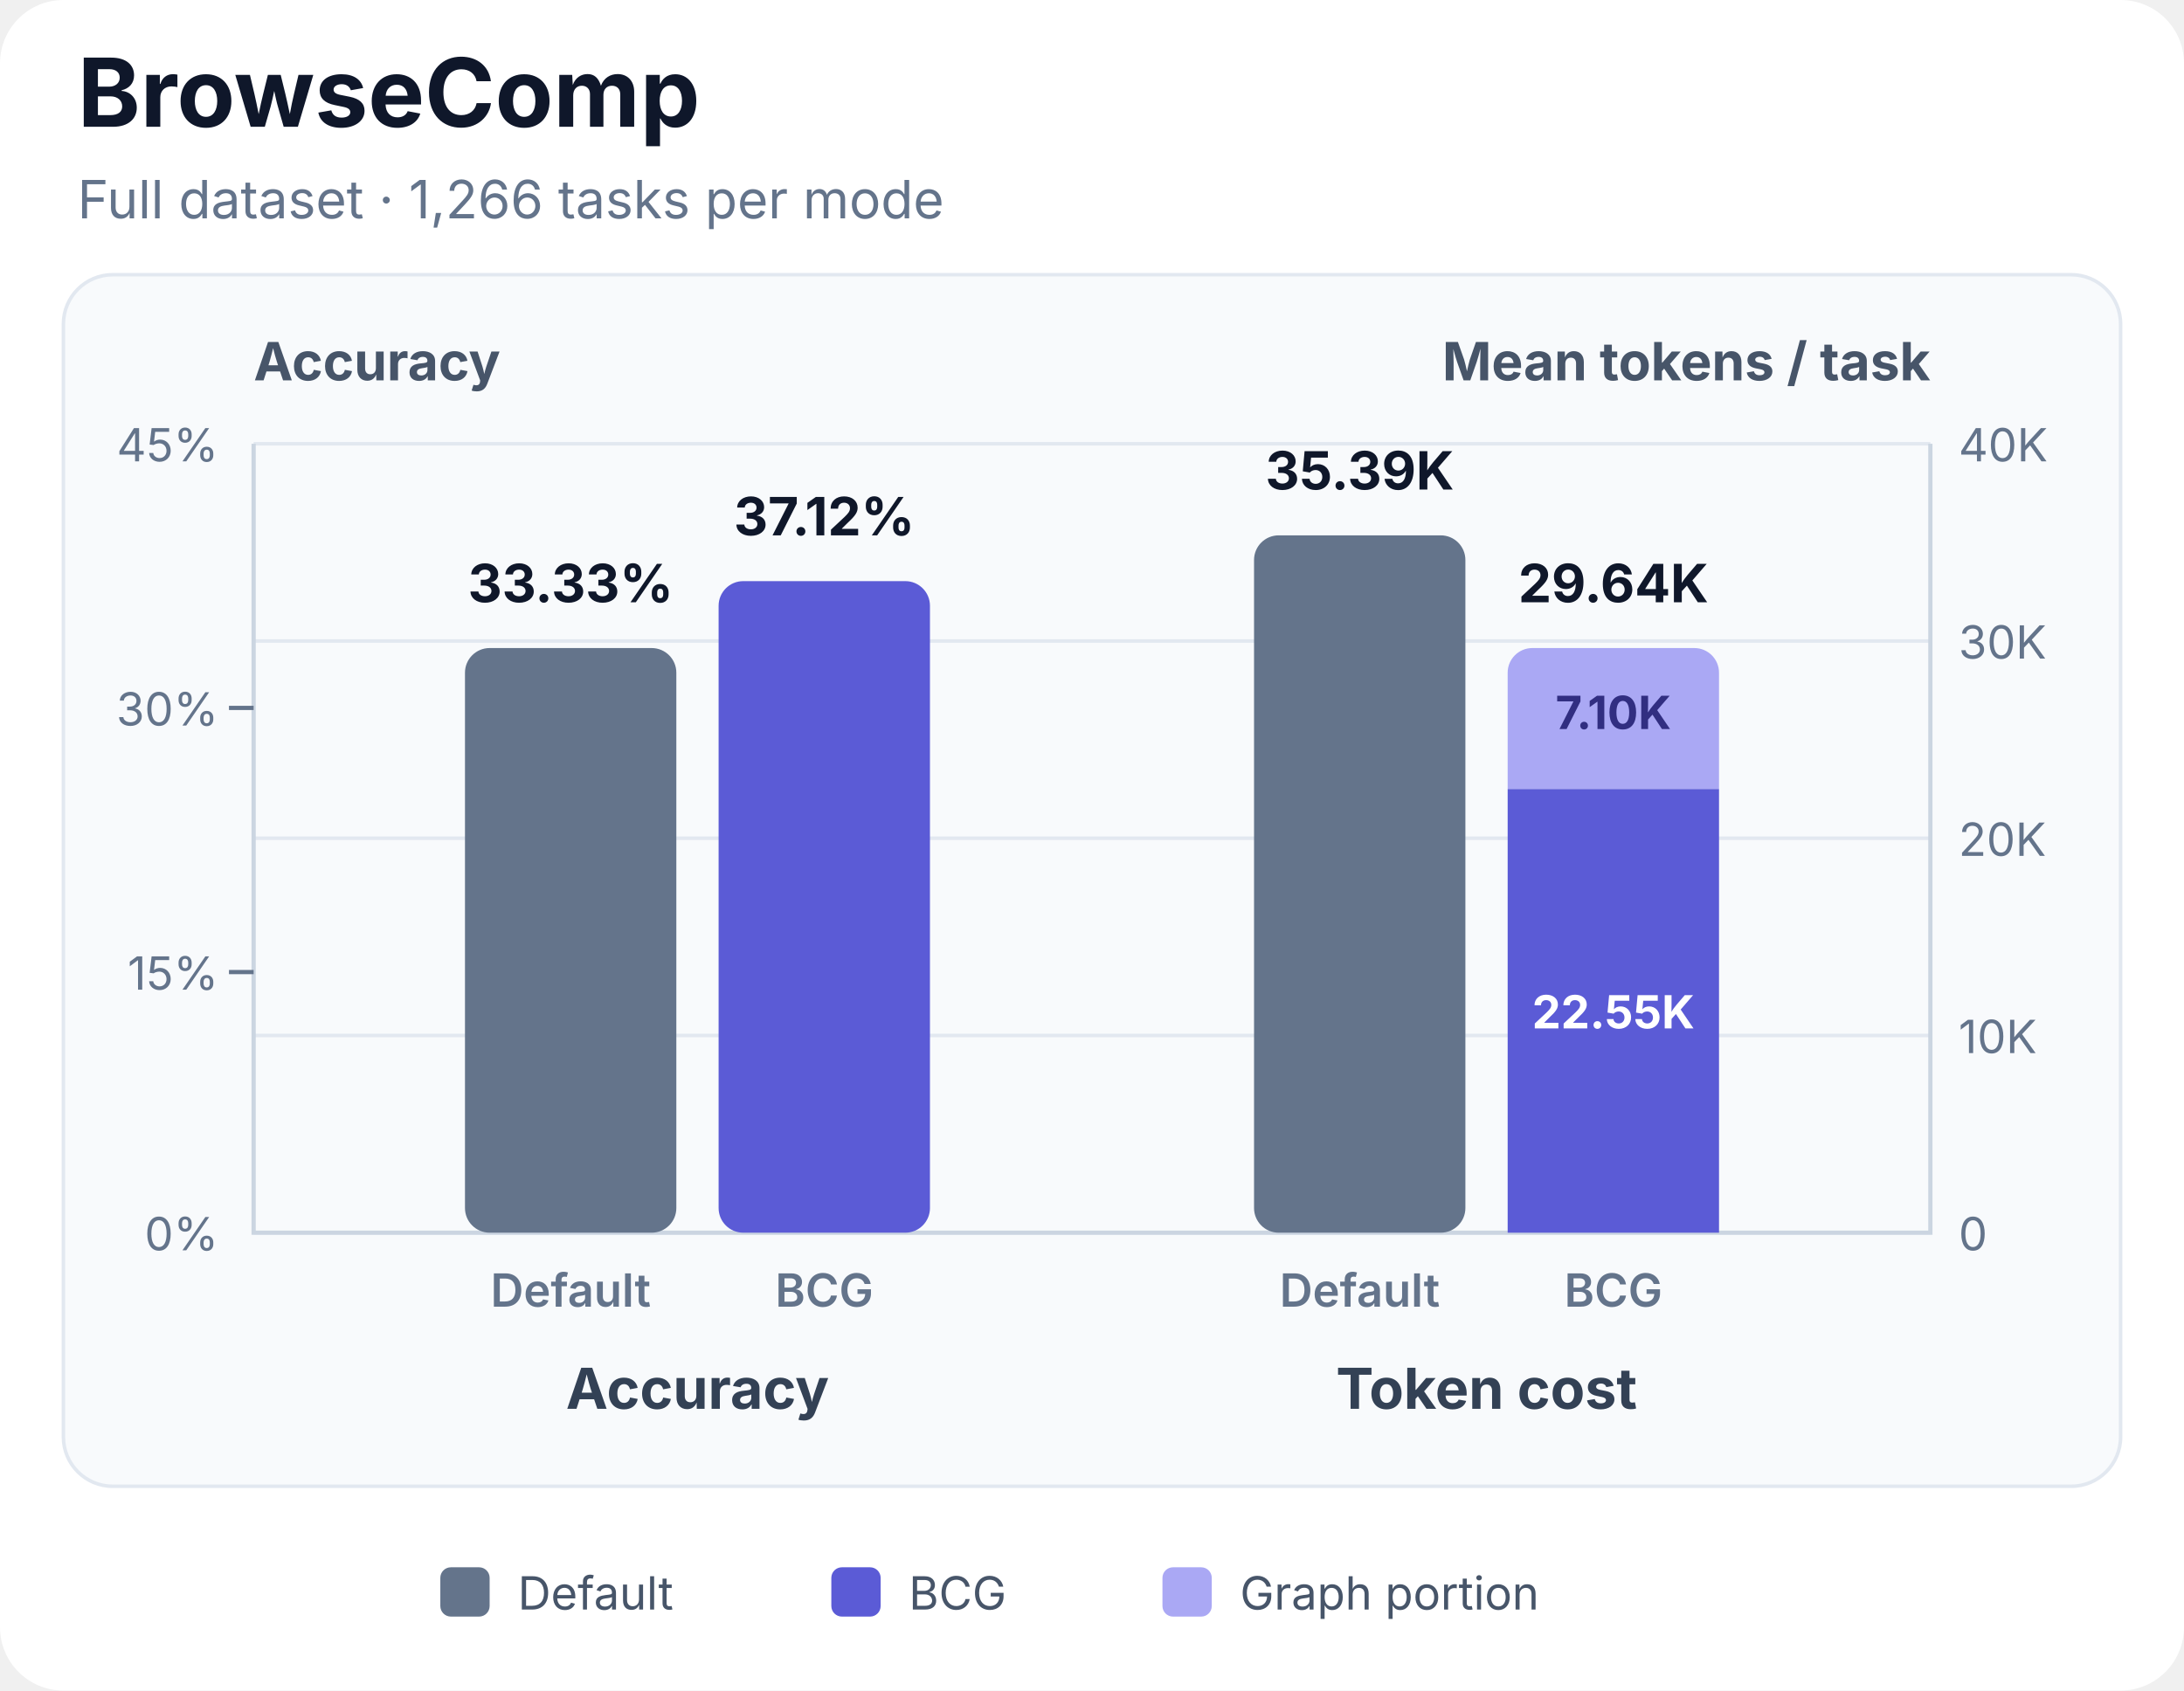
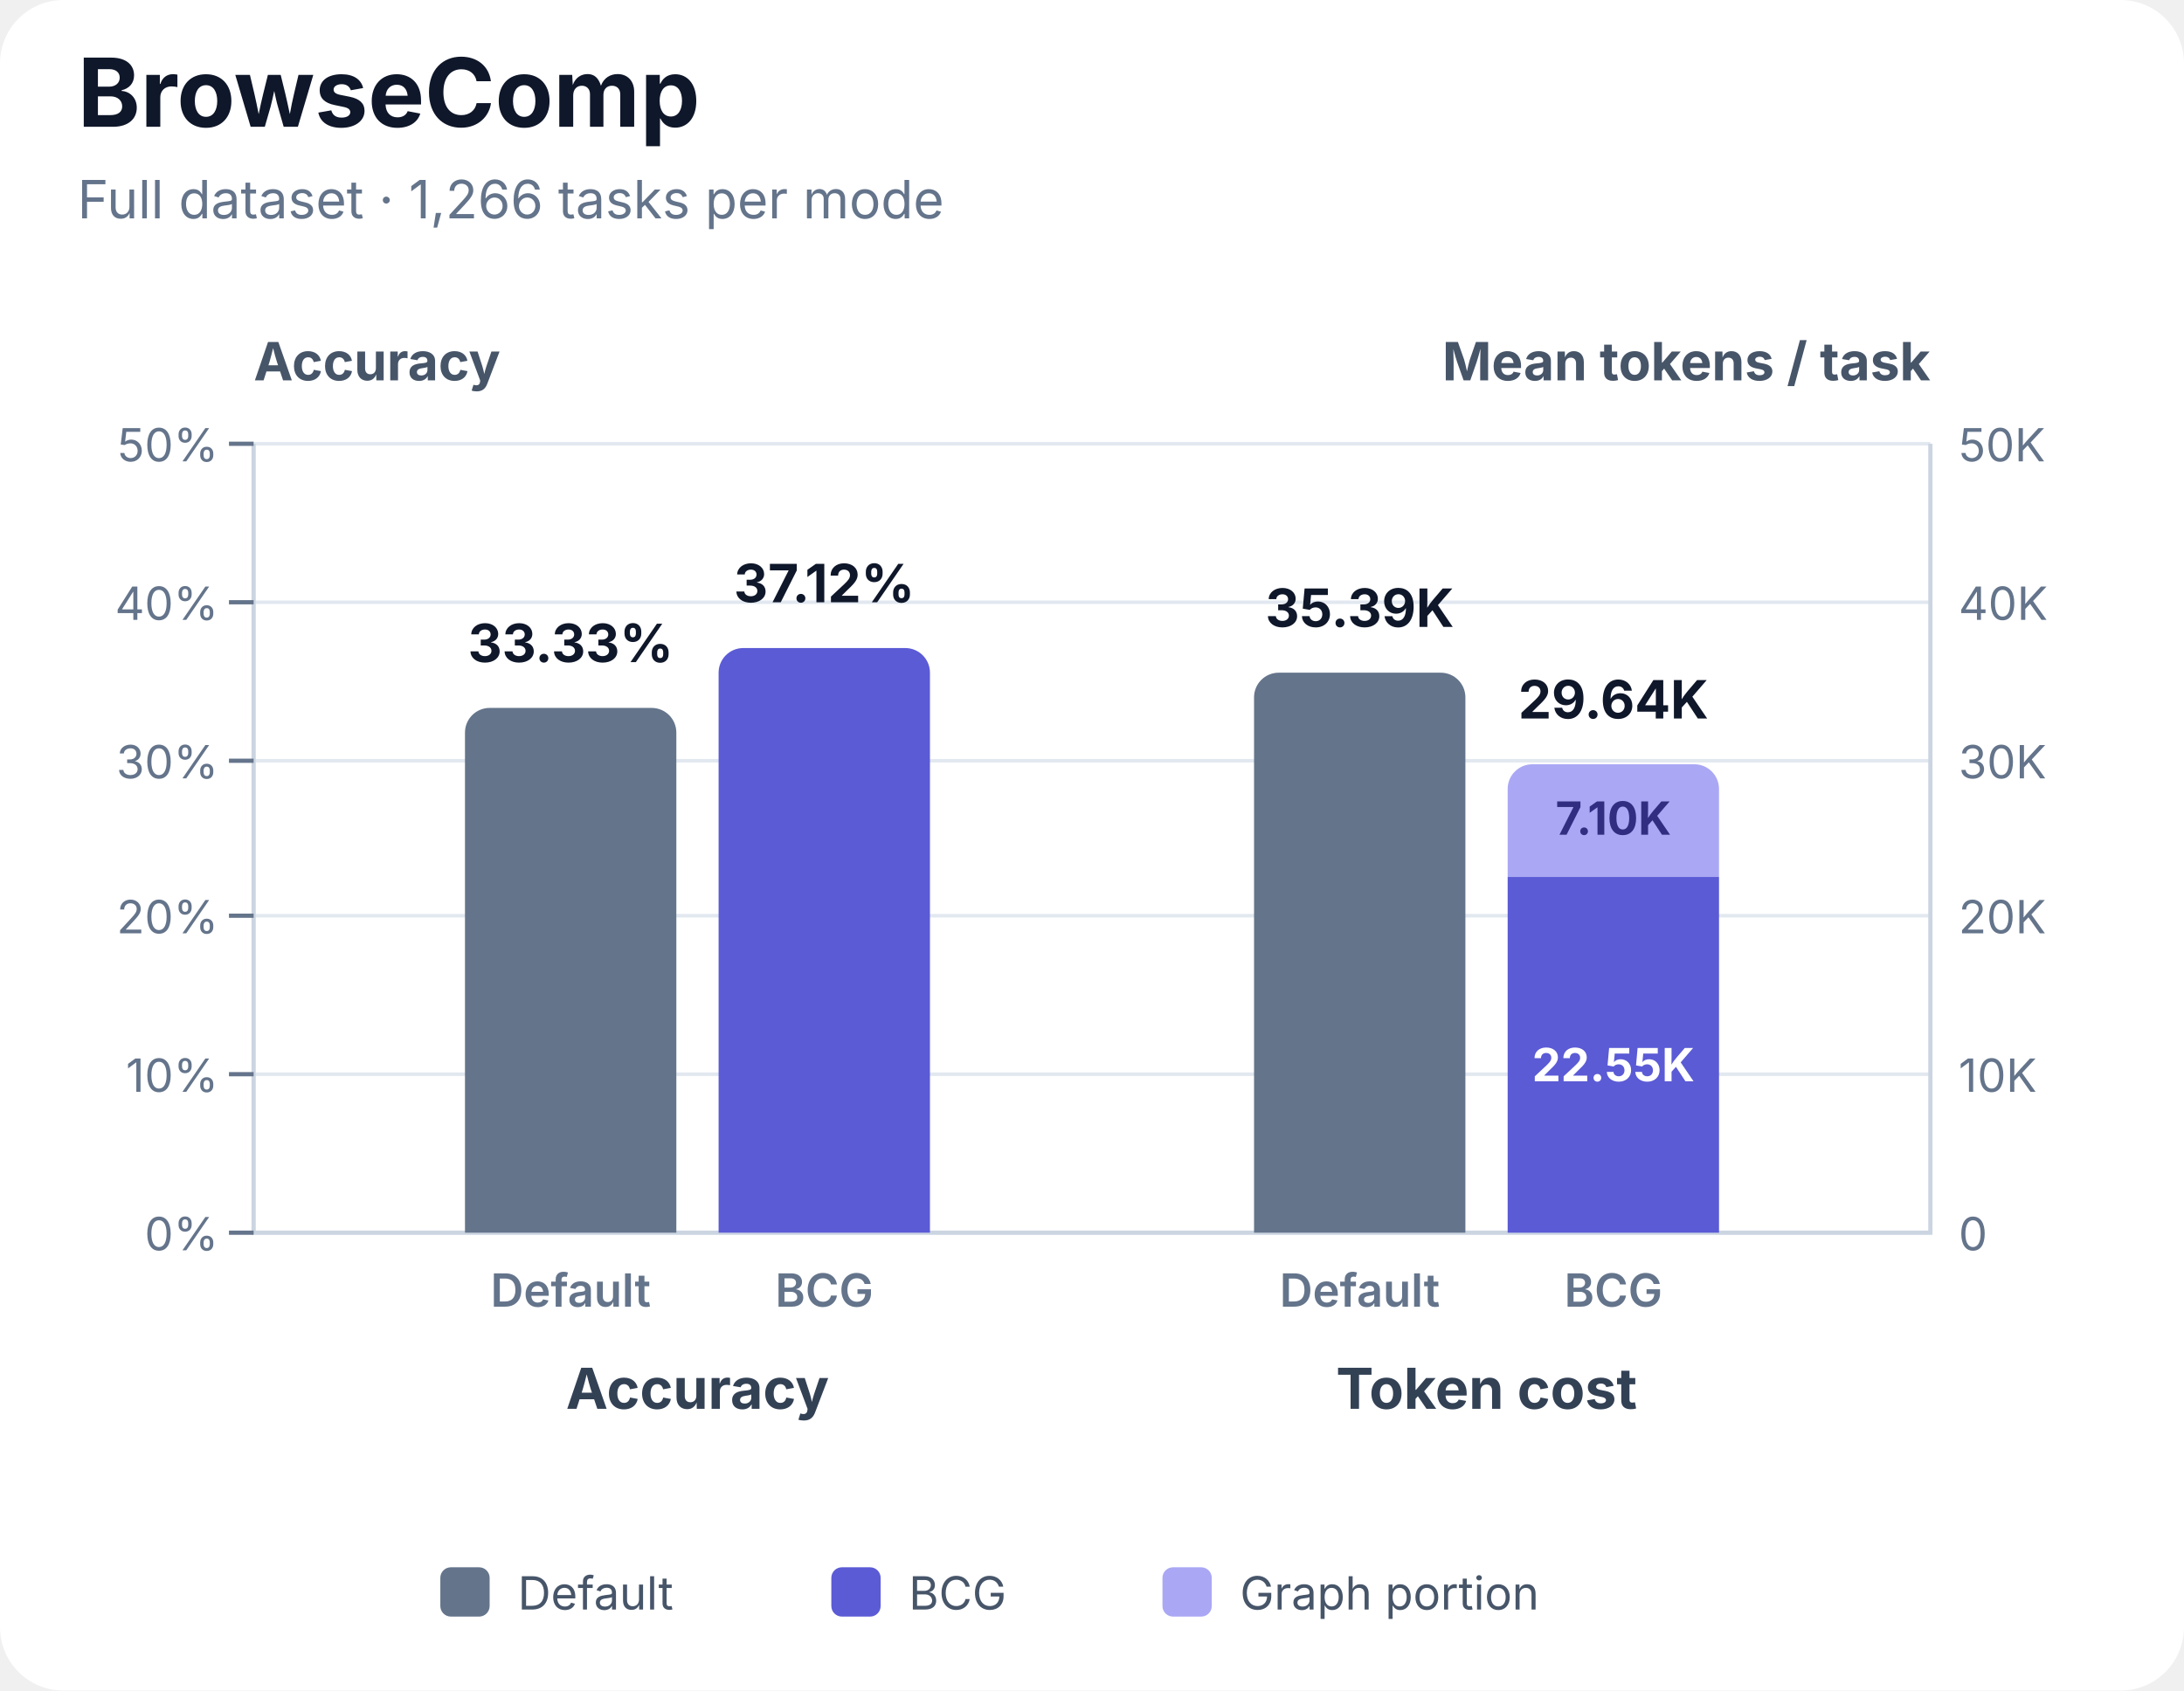
<svg xmlns="http://www.w3.org/2000/svg" width="620" height="480" viewBox="0 0 620 480" role="img" aria-labelledby="title desc">
  <rect width="620" height="480" rx="18" fill="#ffffff" />
  <text x="22" y="36" fill="#0f172a" font-family="Inter,Arial,sans-serif" font-size="27" font-weight="700">BrowseComp</text>
  <text x="22" y="62" fill="#64748b" font-family="Inter,Arial,sans-serif" font-size="15">Full dataset · 1,266 tasks per mode</text>
-   <rect x="18" y="78" width="584" height="344" rx="14" fill="#f8fafc" stroke="#e2e8f0" />
  <text x="72" y="108" fill="#475569" font-family="Inter,Arial,sans-serif" font-size="15" font-weight="700">Accuracy</text>
  <text x="548" y="108" fill="#475569" font-family="Inter,Arial,sans-serif" font-size="15" font-weight="700" text-anchor="end">Mean tokens / task</text>
  <g fill="none" stroke="#e2e8f0" stroke-width="1">
-     <path d="M72 126H548 M72 182H548 M72 238H548 M72 294H548 M72 350H548" />
+     <path d="M72 126H548 M72 171H548 M72 216H548 M72 260H548 M72 305H548 M72 350H548" />
  </g>
  <path d="M72 126V350H548V126" fill="none" stroke="#cbd5e1" stroke-width="1.2" />
-   <path d="M65 201H72 M65 276H72" fill="none" stroke="#64748b" stroke-width="1.2" />
+   <path d="M65 126H72 M65 171H72 M65 216H72 M65 260H72 M65 305H72 M65 350H72" fill="none" stroke="#64748b" stroke-width="1.2" />
  <g fill="#64748b" font-family="Inter,Arial,sans-serif" font-size="13" text-anchor="end">
-     <text x="62" y="131">45%</text>
-     <text x="62" y="206">30%</text>
-     <text x="62" y="281">15%</text>
+     <text x="62" y="131">50%</text>
+     <text x="62" y="176">40%</text>
+     <text x="62" y="221">30%</text>
+     <text x="62" y="265">20%</text>
+     <text x="62" y="310">10%</text>
    <text x="62" y="355">0%</text>
  </g>
  <g fill="#64748b" font-family="Inter,Arial,sans-serif" font-size="13">
-     <text x="556" y="131">40K</text>
-     <text x="556" y="187">30K</text>
-     <text x="556" y="243">20K</text>
-     <text x="556" y="299">10K</text>
+     <text x="556" y="131">50K</text>
+     <text x="556" y="176">40K</text>
+     <text x="556" y="221">30K</text>
+     <text x="556" y="265">20K</text>
+     <text x="556" y="310">10K</text>
    <text x="556" y="355">0</text>
  </g>
-   <rect x="132" y="184" width="60" height="166" rx="7" fill="#64748b" />
-   <rect x="204" y="165" width="60" height="185" rx="7" fill="#5b5bd6" />
-   <rect x="356" y="152" width="60" height="198" rx="7" fill="#64748b" />
-   <rect x="428" y="224" width="60" height="126" fill="#5b5bd6" />
-   <path d="M428 191a7 7 0 0 1 7-7h46a7 7 0 0 1 7 7v33h-60z" fill="#aaa8f4" />
+   <path d="M132 208a7 7 0 0 1 7-7h46a7 7 0 0 1 7 7v142h-60z" fill="#64748b" />
+   <path d="M204 191a7 7 0 0 1 7-7h46a7 7 0 0 1 7 7v159h-60z" fill="#5b5bd6" />
+   <path d="M356 198a7 7 0 0 1 7-7h46a7 7 0 0 1 7 7v152h-60z" fill="#64748b" />
+   <rect x="428" y="249" width="60" height="101" fill="#5b5bd6" />
+   <path d="M428 224a7 7 0 0 1 7-7h46a7 7 0 0 1 7 7v25h-60z" fill="#aaa8f4" />
  <g fill="#0f172a" font-family="Inter,Arial,sans-serif" font-size="15" font-weight="700" text-anchor="middle">
-     <text x="162" y="171">33.33%</text>
-     <text x="234" y="152">37.12%</text>
-     <text x="386" y="139">35.39K</text>
-     <text x="458" y="171">29.64K</text>
+     <text x="162" y="188">33.33%</text>
+     <text x="234" y="171">37.12%</text>
+     <text x="386" y="178">35.39K</text>
+     <text x="458" y="204">29.64K</text>
  </g>
  <g font-family="Inter,Arial,sans-serif" font-size="13" font-weight="700" text-anchor="middle">
-     <text x="458" y="292" fill="#ffffff">22.55K</text>
-     <text x="458" y="207" fill="#312e81">7.10K</text>
+     <text x="458" y="307" fill="#ffffff">22.55K</text>
+     <text x="458" y="237" fill="#312e81">7.10K</text>
  </g>
  <g fill="#64748b" font-family="Inter,Arial,sans-serif" font-size="13" font-weight="600" text-anchor="middle">
    <text x="162" y="371">Default</text>
    <text x="234" y="371">BCG</text>
    <text x="386" y="371">Default</text>
    <text x="458" y="371">BCG</text>
  </g>
  <g fill="#334155" font-family="Inter,Arial,sans-serif" font-size="16" font-weight="700" text-anchor="middle">
    <text x="198" y="400">Accuracy</text>
    <text x="422" y="400">Token cost</text>
  </g>
  <g font-family="Inter,Arial,sans-serif" font-size="13" fill="#475569">
    <rect x="125" y="445" width="14" height="14" rx="3" fill="#64748b" />
    <text x="147" y="457">Default</text>
    <rect x="236" y="445" width="14" height="14" rx="3" fill="#5b5bd6" />
    <text x="258" y="457">BCG</text>
    <rect x="330" y="445" width="14" height="14" rx="3" fill="#aaa8f4" />
    <text x="352" y="457">Graph portion</text>
  </g>
</svg>
